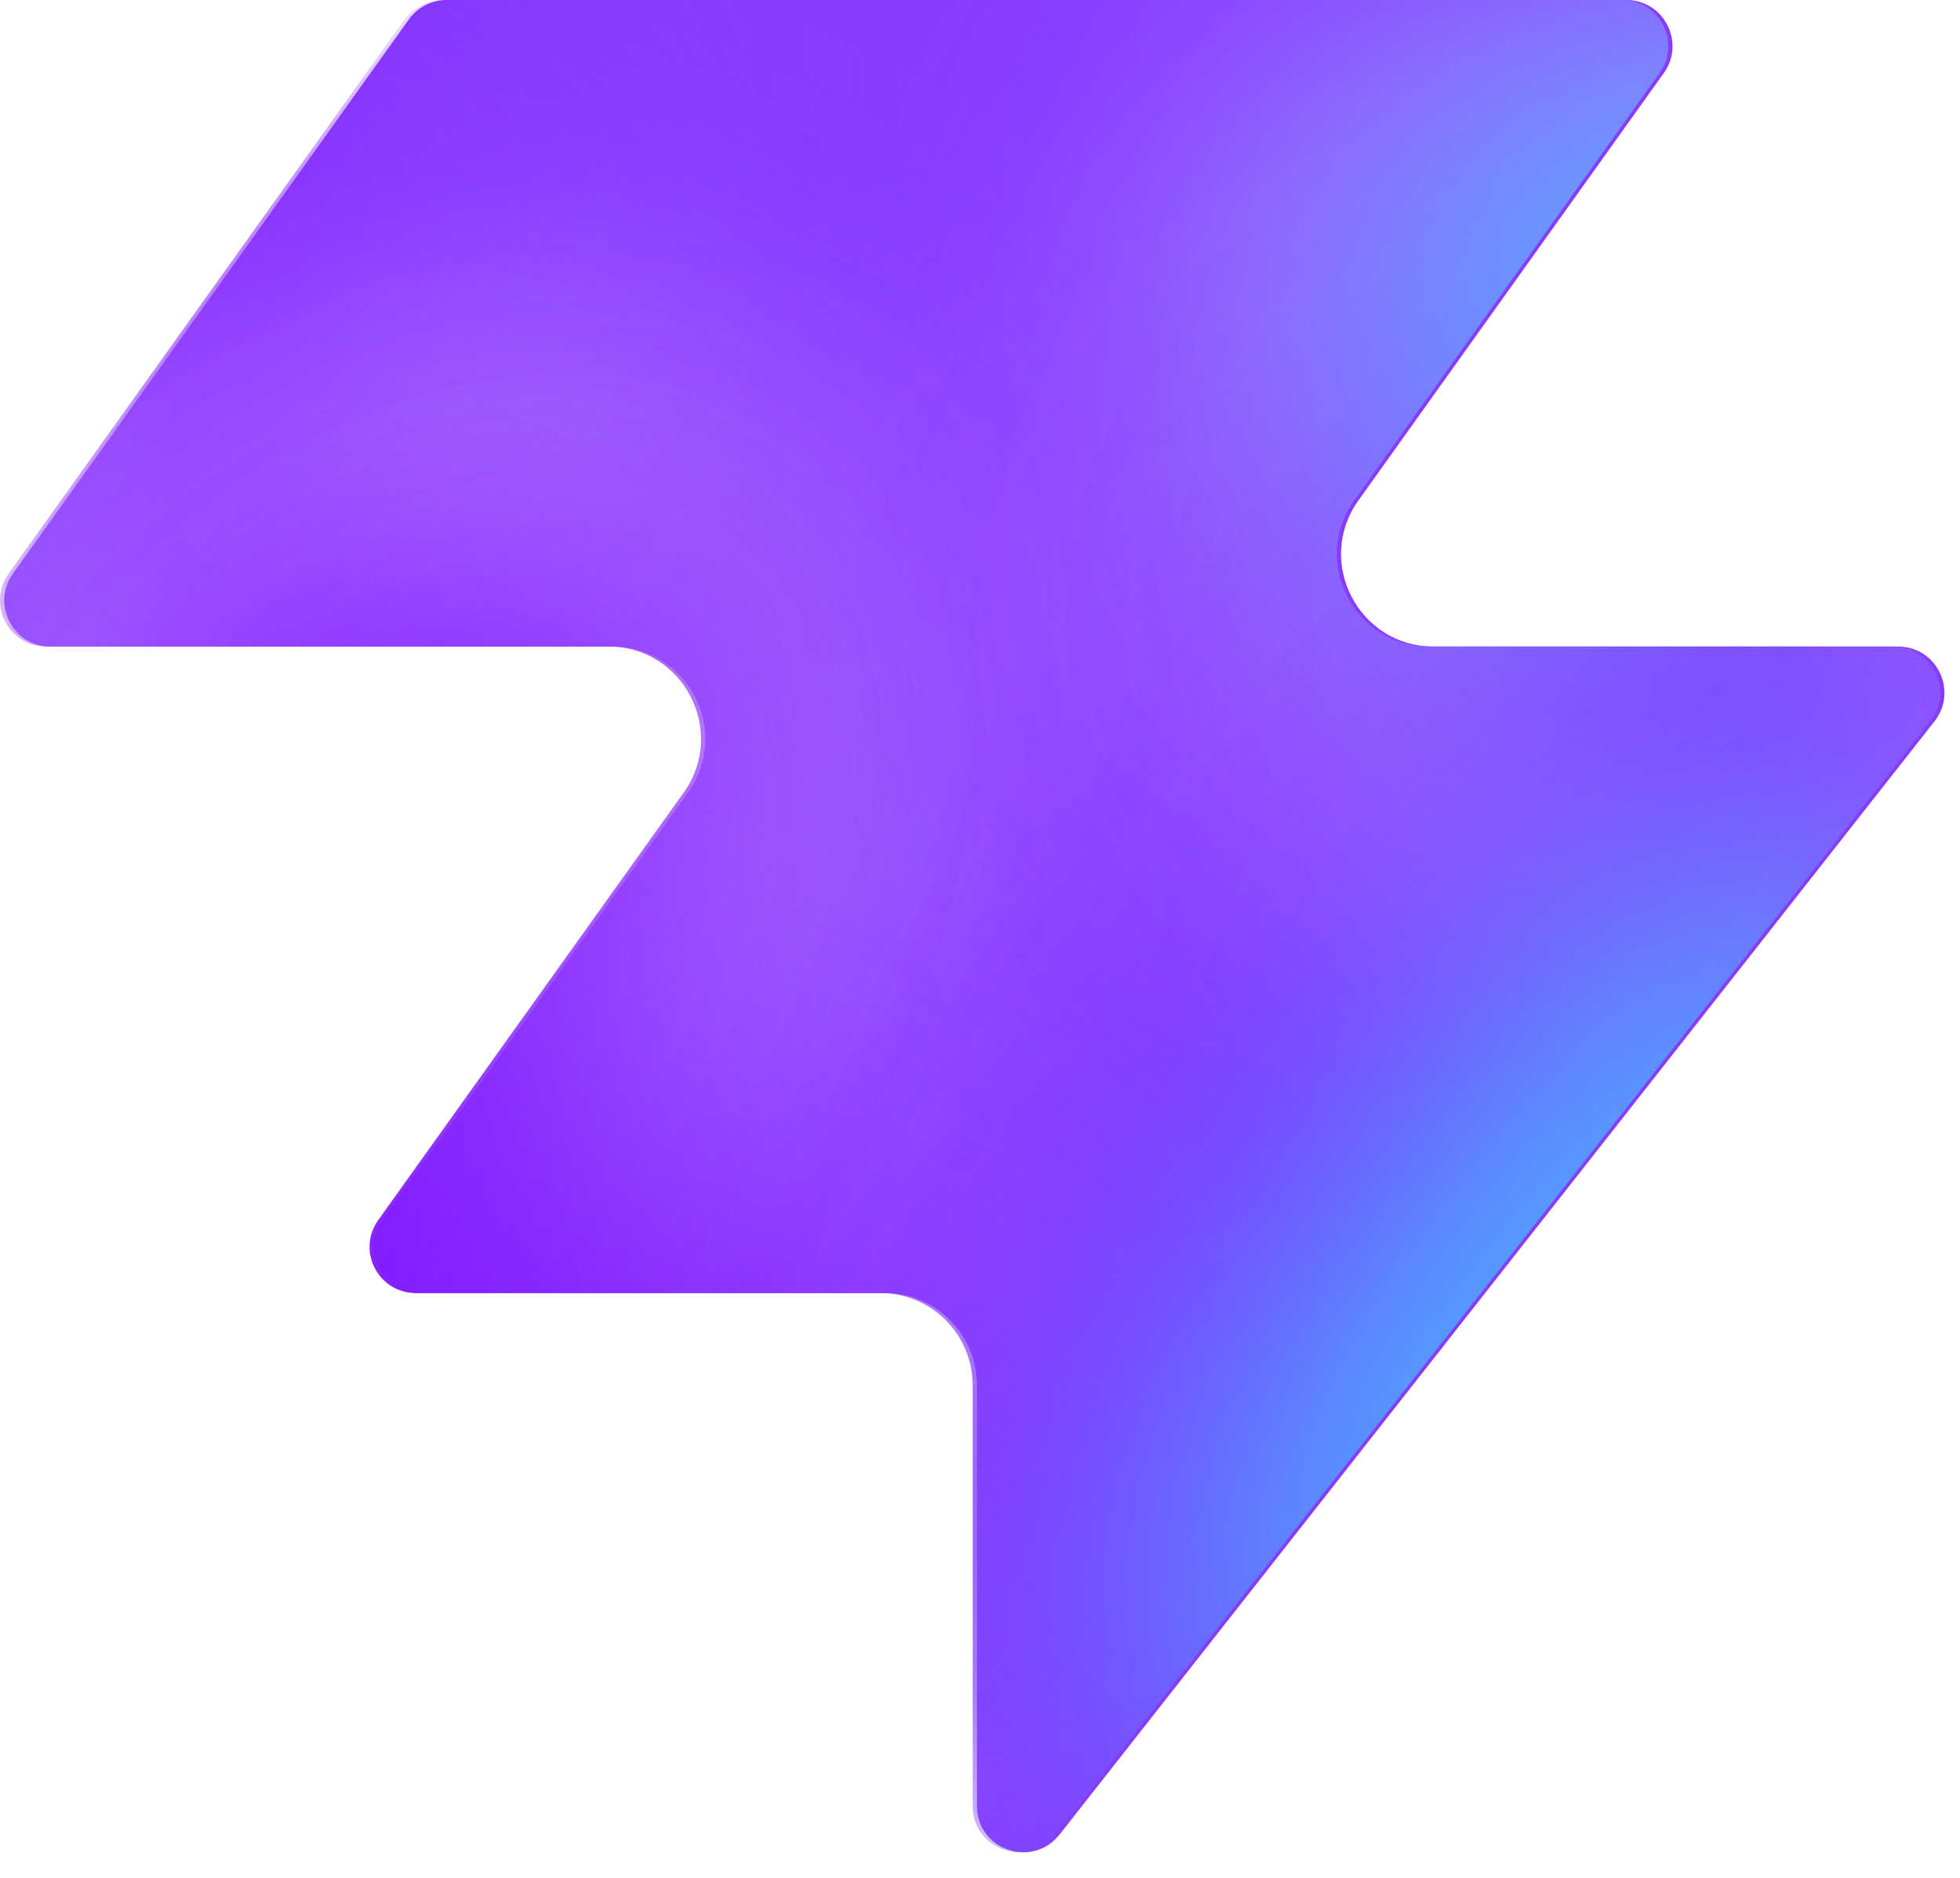
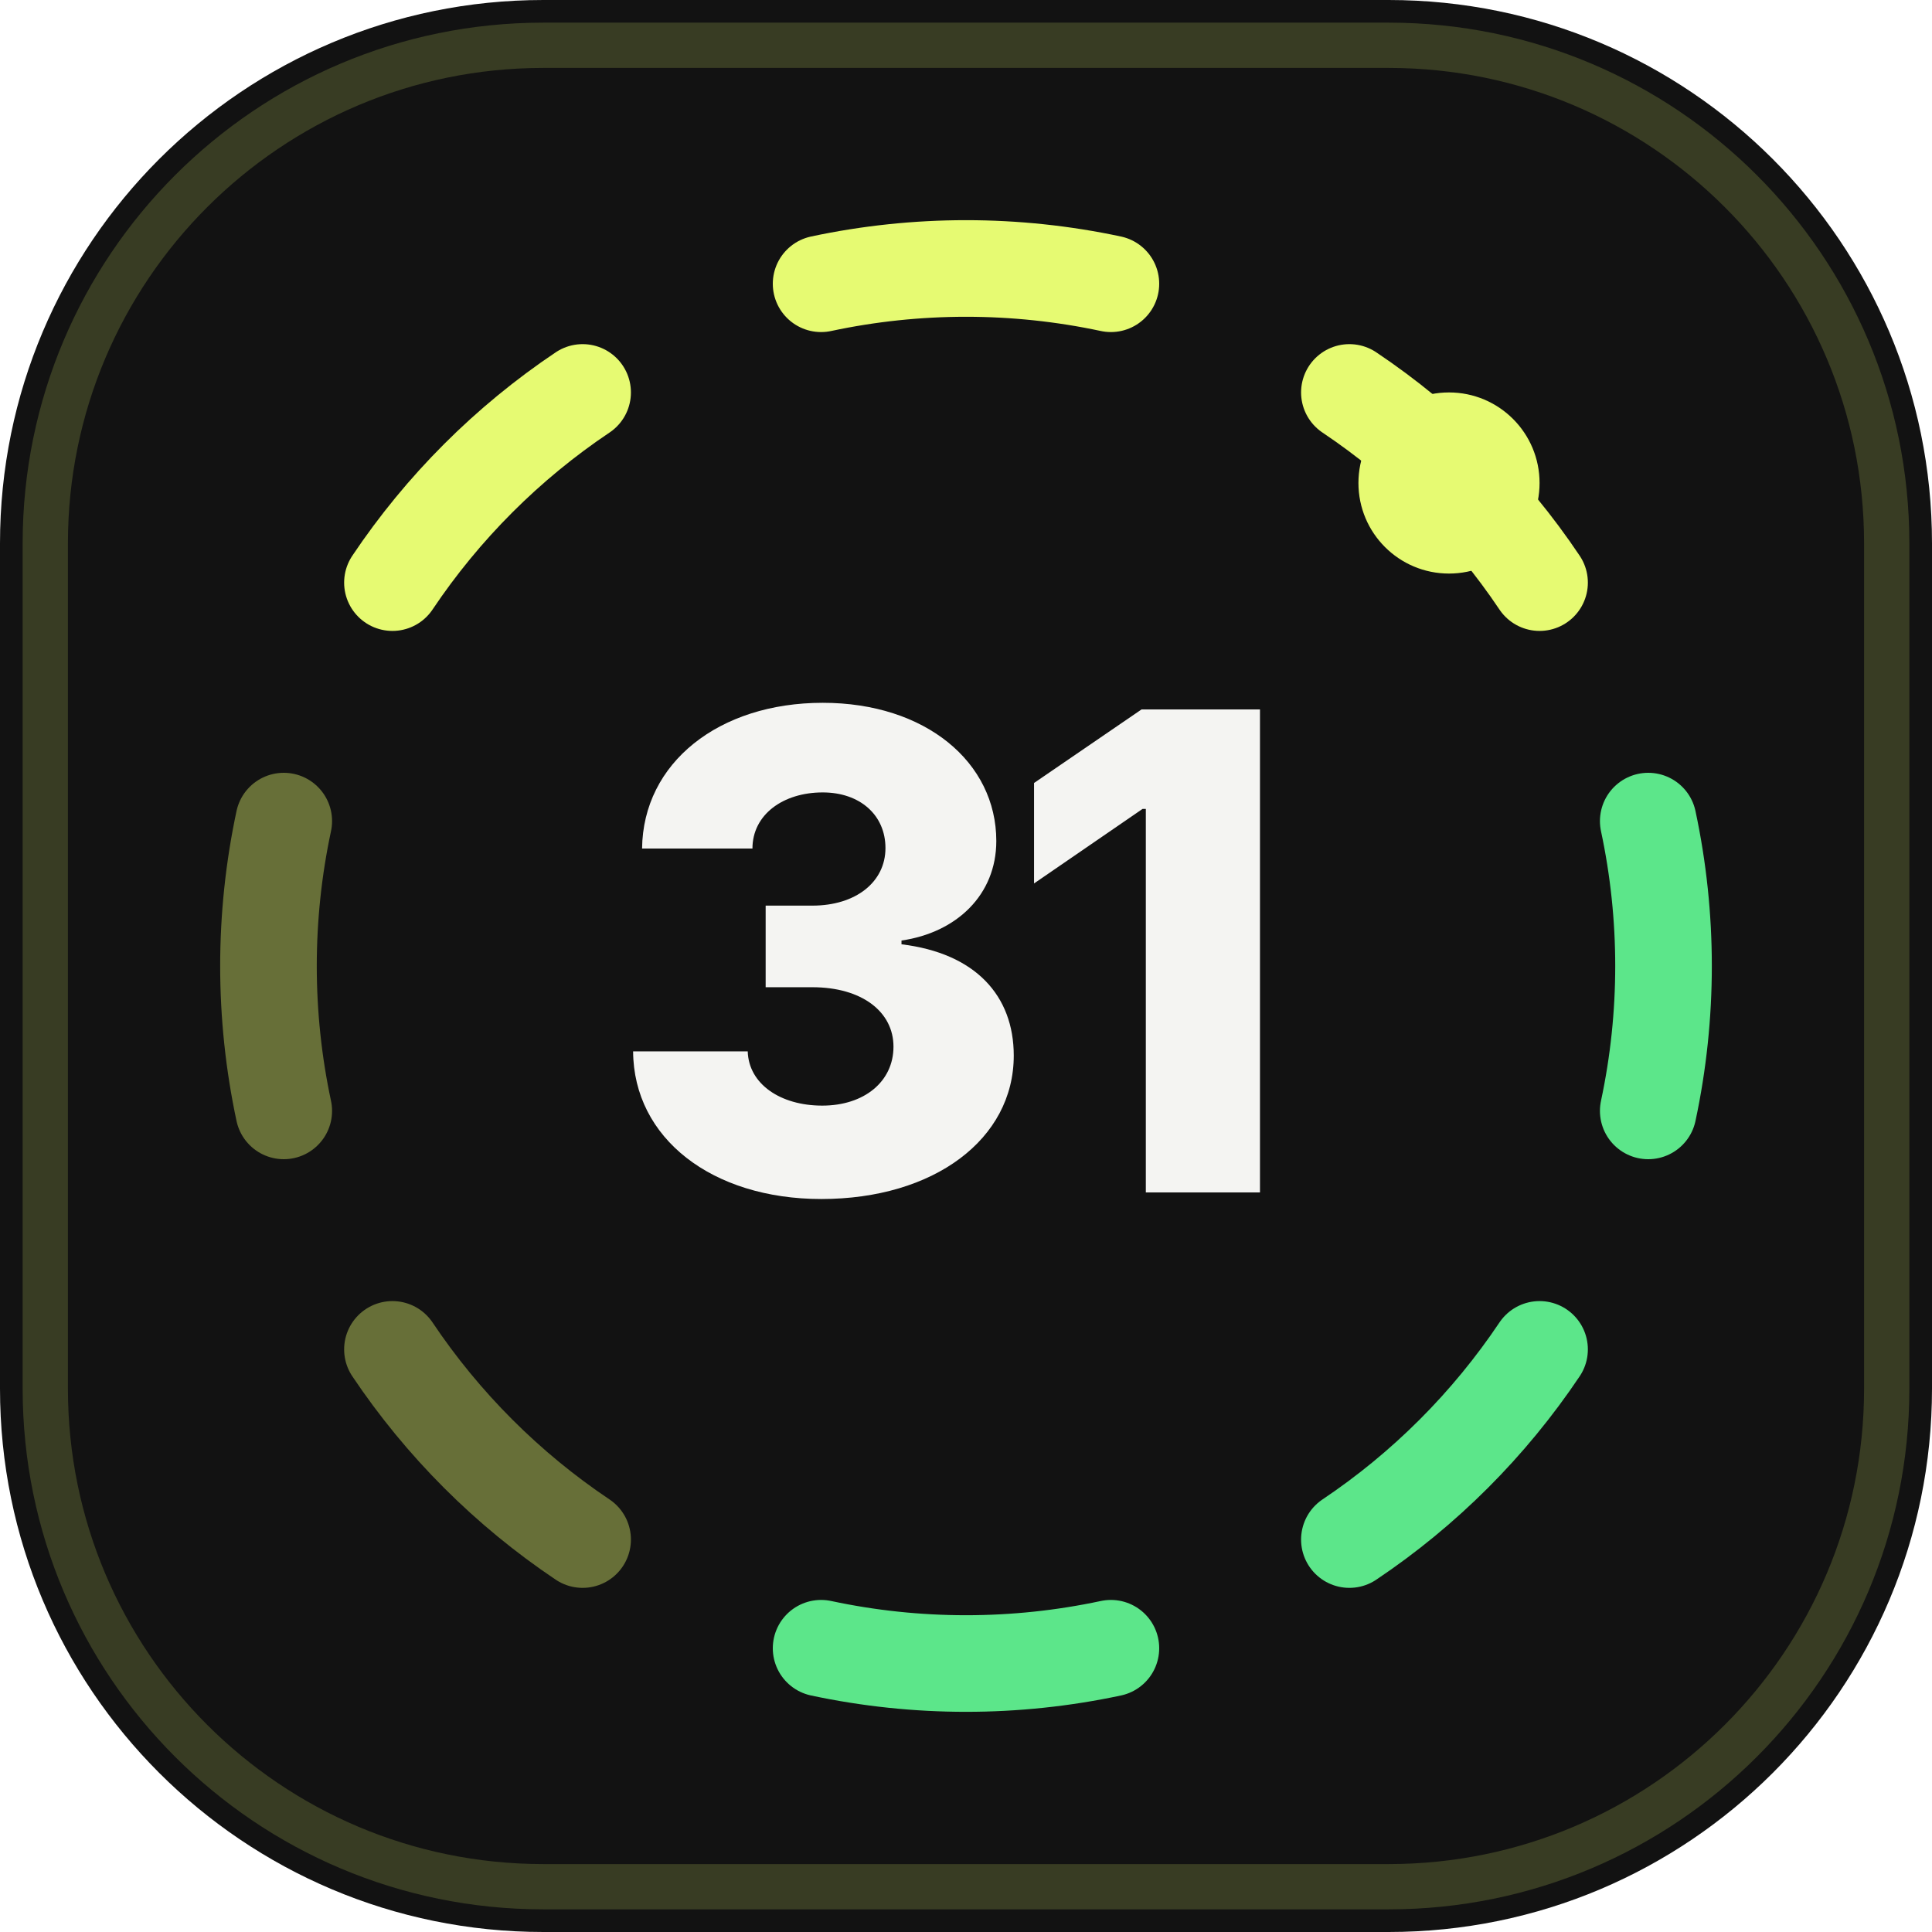
- <svg xmlns="http://www.w3.org/2000/svg" width="48" height="46" fill="none" viewBox="0 0 48 46">
-   <path fill="#863bff" d="M25.946 44.938c-.664.845-2.021.375-2.021-.698V33.937a2.26 2.26 0 0 0-2.262-2.262H10.287c-.92 0-1.456-1.04-.92-1.788l7.48-10.471c1.07-1.497 0-3.578-1.842-3.578H1.237c-.92 0-1.456-1.04-.92-1.788L10.013.474c.214-.297.556-.474.92-.474h28.894c.92 0 1.456 1.04.92 1.788l-7.48 10.471c-1.07 1.498 0 3.579 1.842 3.579h11.377c.943 0 1.473 1.088.89 1.83L25.947 44.94z" style="fill:#863bff;fill:color(display-p3 .525 .23 1);fill-opacity:1" />
-   <mask id="a" width="48" height="46" x="0" y="0" maskUnits="userSpaceOnUse" style="mask-type:alpha">
-     <path fill="#000" d="M25.842 44.938c-.664.844-2.021.375-2.021-.698V33.937a2.26 2.26 0 0 0-2.262-2.262H10.183c-.92 0-1.456-1.04-.92-1.788l7.48-10.471c1.07-1.498 0-3.579-1.842-3.579H1.133c-.92 0-1.456-1.04-.92-1.787L9.91.473c.214-.297.556-.474.92-.474h28.894c.92 0 1.456 1.04.92 1.788l-7.48 10.471c-1.07 1.498 0 3.578 1.842 3.578h11.377c.943 0 1.473 1.088.89 1.832L25.843 44.94z" style="fill:#000;fill-opacity:1" />
-   </mask>
-   <g mask="url(#a)">
-     <g filter="url(#b)">
-       <ellipse cx="5.508" cy="14.704" fill="#ede6ff" rx="5.508" ry="14.704" style="fill:#ede6ff;fill:color(display-p3 .927 .903 1);fill-opacity:1" transform="matrix(.00324 1 1 -.00324 -4.47 31.516)" />
-     </g>
-     <g filter="url(#c)">
-       <ellipse cx="10.399" cy="29.851" fill="#ede6ff" rx="10.399" ry="29.851" style="fill:#ede6ff;fill:color(display-p3 .927 .903 1);fill-opacity:1" transform="matrix(.00324 1 1 -.00324 -39.328 7.883)" />
-     </g>
-     <g filter="url(#d)">
-       <ellipse cx="5.508" cy="30.487" fill="#7e14ff" rx="5.508" ry="30.487" style="fill:#7e14ff;fill:color(display-p3 .492 .077 1);fill-opacity:1" transform="rotate(89.814 -25.913 -14.639)scale(1 -1)" />
-     </g>
-     <g filter="url(#e)">
-       <ellipse cx="5.508" cy="30.599" fill="#7e14ff" rx="5.508" ry="30.599" style="fill:#7e14ff;fill:color(display-p3 .492 .077 1);fill-opacity:1" transform="rotate(89.814 -32.644 -3.334)scale(1 -1)" />
-     </g>
-     <g filter="url(#f)">
-       <ellipse cx="5.508" cy="30.599" fill="#7e14ff" rx="5.508" ry="30.599" style="fill:#7e14ff;fill:color(display-p3 .492 .077 1);fill-opacity:1" transform="matrix(.00324 1 1 -.00324 -34.34 30.47)" />
-     </g>
-     <g filter="url(#g)">
-       <ellipse cx="14.072" cy="22.078" fill="#ede6ff" rx="14.072" ry="22.078" style="fill:#ede6ff;fill:color(display-p3 .927 .903 1);fill-opacity:1" transform="rotate(93.35 24.506 48.493)scale(-1 1)" />
-     </g>
-     <g filter="url(#h)">
-       <ellipse cx="3.47" cy="21.501" fill="#7e14ff" rx="3.47" ry="21.501" style="fill:#7e14ff;fill:color(display-p3 .492 .077 1);fill-opacity:1" transform="rotate(89.009 28.708 47.59)scale(-1 1)" />
-     </g>
-     <g filter="url(#i)">
-       <ellipse cx="3.47" cy="21.501" fill="#7e14ff" rx="3.47" ry="21.501" style="fill:#7e14ff;fill:color(display-p3 .492 .077 1);fill-opacity:1" transform="rotate(89.009 28.708 47.59)scale(-1 1)" />
-     </g>
-     <g filter="url(#j)">
-       <ellipse cx=".387" cy="8.972" fill="#7e14ff" rx="4.407" ry="29.108" style="fill:#7e14ff;fill:color(display-p3 .492 .077 1);fill-opacity:1" transform="rotate(39.51 .387 8.972)" />
-     </g>
-     <g filter="url(#k)">
-       <ellipse cx="47.523" cy="-6.092" fill="#7e14ff" rx="4.407" ry="29.108" style="fill:#7e14ff;fill:color(display-p3 .492 .077 1);fill-opacity:1" transform="rotate(37.892 47.523 -6.092)" />
-     </g>
-     <g filter="url(#l)">
-       <ellipse cx="41.412" cy="6.333" fill="#47bfff" rx="5.971" ry="9.665" style="fill:#47bfff;fill:color(display-p3 .28 .748 1);fill-opacity:1" transform="rotate(37.892 41.412 6.333)" />
-     </g>
-     <g filter="url(#m)">
-       <ellipse cx="-1.879" cy="38.332" fill="#7e14ff" rx="4.407" ry="29.108" style="fill:#7e14ff;fill:color(display-p3 .492 .077 1);fill-opacity:1" transform="rotate(37.892 -1.88 38.332)" />
-     </g>
-     <g filter="url(#n)">
-       <ellipse cx="-1.879" cy="38.332" fill="#7e14ff" rx="4.407" ry="29.108" style="fill:#7e14ff;fill:color(display-p3 .492 .077 1);fill-opacity:1" transform="rotate(37.892 -1.88 38.332)" />
-     </g>
-     <g filter="url(#o)">
-       <ellipse cx="35.651" cy="29.907" fill="#7e14ff" rx="4.407" ry="29.108" style="fill:#7e14ff;fill:color(display-p3 .492 .077 1);fill-opacity:1" transform="rotate(37.892 35.651 29.907)" />
-     </g>
-     <g filter="url(#p)">
-       <ellipse cx="38.418" cy="32.4" fill="#47bfff" rx="5.971" ry="15.297" style="fill:#47bfff;fill:color(display-p3 .28 .748 1);fill-opacity:1" transform="rotate(37.892 38.418 32.4)" />
-     </g>
+ <svg xmlns="http://www.w3.org/2000/svg" viewBox="0 0 64 64" fill="none">
+   <rect width="64" height="64" rx="18" fill="#121212" />
+   <rect x="1.5" y="1.5" width="61" height="61" rx="16.5" stroke="#E6FA72" stroke-opacity="0.18" stroke-width="1.5" />
+   <g stroke-linecap="round" stroke-width="3.2">
+     <path d="M27.2 9.4 A23 23 0 0 1 36.8 9.4" stroke="#E6FA72" />
+     <path d="M44.7 13.0 A23 23 0 0 1 51.0 19.3" stroke="#E6FA72" />
+     <path d="M54.6 27.2 A23 23 0 0 1 54.6 36.8" stroke="#5CE68A" />
+     <path d="M51.0 44.7 A23 23 0 0 1 44.7 51.0" stroke="#5CE68A" />
+     <path d="M36.8 54.6 A23 23 0 0 1 27.2 54.6" stroke="#5CE68A" />
+     <path d="M19.3 51.0 A23 23 0 0 1 13.0 44.7" stroke="#E6FA72" stroke-opacity="0.4" />
+     <path d="M9.4 36.8 A23 23 0 0 1 9.4 27.2" stroke="#E6FA72" stroke-opacity="0.4" />
+     <path d="M13.0 19.3 A23 23 0 0 1 19.3 13.0" stroke="#E6FA72" />
  </g>
-   <defs>
-     <filter id="b" width="60.045" height="41.654" x="-19.77" y="16.149" color-interpolation-filters="sRGB" filterUnits="userSpaceOnUse">
-       <feFlood flood-opacity="0" result="BackgroundImageFix" />
-       <feBlend in="SourceGraphic" in2="BackgroundImageFix" result="shape" />
-       <feGaussianBlur result="effect1_foregroundBlur_2002_17158" stdDeviation="7.659" />
-     </filter>
-     <filter id="c" width="90.34" height="51.437" x="-54.613" y="-7.533" color-interpolation-filters="sRGB" filterUnits="userSpaceOnUse">
-       <feFlood flood-opacity="0" result="BackgroundImageFix" />
-       <feBlend in="SourceGraphic" in2="BackgroundImageFix" result="shape" />
-       <feGaussianBlur result="effect1_foregroundBlur_2002_17158" stdDeviation="7.659" />
-     </filter>
-     <filter id="d" width="79.355" height="29.4" x="-49.64" y="2.03" color-interpolation-filters="sRGB" filterUnits="userSpaceOnUse">
-       <feFlood flood-opacity="0" result="BackgroundImageFix" />
-       <feBlend in="SourceGraphic" in2="BackgroundImageFix" result="shape" />
-       <feGaussianBlur result="effect1_foregroundBlur_2002_17158" stdDeviation="4.596" />
-     </filter>
-     <filter id="e" width="79.579" height="29.4" x="-45.045" y="20.029" color-interpolation-filters="sRGB" filterUnits="userSpaceOnUse">
-       <feFlood flood-opacity="0" result="BackgroundImageFix" />
-       <feBlend in="SourceGraphic" in2="BackgroundImageFix" result="shape" />
-       <feGaussianBlur result="effect1_foregroundBlur_2002_17158" stdDeviation="4.596" />
-     </filter>
-     <filter id="f" width="79.579" height="29.4" x="-43.513" y="21.178" color-interpolation-filters="sRGB" filterUnits="userSpaceOnUse">
-       <feFlood flood-opacity="0" result="BackgroundImageFix" />
-       <feBlend in="SourceGraphic" in2="BackgroundImageFix" result="shape" />
-       <feGaussianBlur result="effect1_foregroundBlur_2002_17158" stdDeviation="4.596" />
-     </filter>
-     <filter id="g" width="74.749" height="58.852" x="15.756" y="-17.901" color-interpolation-filters="sRGB" filterUnits="userSpaceOnUse">
-       <feFlood flood-opacity="0" result="BackgroundImageFix" />
-       <feBlend in="SourceGraphic" in2="BackgroundImageFix" result="shape" />
-       <feGaussianBlur result="effect1_foregroundBlur_2002_17158" stdDeviation="7.659" />
-     </filter>
-     <filter id="h" width="61.377" height="25.362" x="23.548" y="2.284" color-interpolation-filters="sRGB" filterUnits="userSpaceOnUse">
-       <feFlood flood-opacity="0" result="BackgroundImageFix" />
-       <feBlend in="SourceGraphic" in2="BackgroundImageFix" result="shape" />
-       <feGaussianBlur result="effect1_foregroundBlur_2002_17158" stdDeviation="4.596" />
-     </filter>
-     <filter id="i" width="61.377" height="25.362" x="23.548" y="2.284" color-interpolation-filters="sRGB" filterUnits="userSpaceOnUse">
-       <feFlood flood-opacity="0" result="BackgroundImageFix" />
-       <feBlend in="SourceGraphic" in2="BackgroundImageFix" result="shape" />
-       <feGaussianBlur result="effect1_foregroundBlur_2002_17158" stdDeviation="4.596" />
-     </filter>
-     <filter id="j" width="56.045" height="63.649" x="-27.636" y="-22.853" color-interpolation-filters="sRGB" filterUnits="userSpaceOnUse">
-       <feFlood flood-opacity="0" result="BackgroundImageFix" />
-       <feBlend in="SourceGraphic" in2="BackgroundImageFix" result="shape" />
-       <feGaussianBlur result="effect1_foregroundBlur_2002_17158" stdDeviation="4.596" />
-     </filter>
-     <filter id="k" width="54.814" height="64.646" x="20.116" y="-38.415" color-interpolation-filters="sRGB" filterUnits="userSpaceOnUse">
-       <feFlood flood-opacity="0" result="BackgroundImageFix" />
-       <feBlend in="SourceGraphic" in2="BackgroundImageFix" result="shape" />
-       <feGaussianBlur result="effect1_foregroundBlur_2002_17158" stdDeviation="4.596" />
-     </filter>
-     <filter id="l" width="33.541" height="35.313" x="24.641" y="-11.323" color-interpolation-filters="sRGB" filterUnits="userSpaceOnUse">
-       <feFlood flood-opacity="0" result="BackgroundImageFix" />
-       <feBlend in="SourceGraphic" in2="BackgroundImageFix" result="shape" />
-       <feGaussianBlur result="effect1_foregroundBlur_2002_17158" stdDeviation="4.596" />
-     </filter>
-     <filter id="m" width="54.814" height="64.646" x="-29.286" y="6.009" color-interpolation-filters="sRGB" filterUnits="userSpaceOnUse">
-       <feFlood flood-opacity="0" result="BackgroundImageFix" />
-       <feBlend in="SourceGraphic" in2="BackgroundImageFix" result="shape" />
-       <feGaussianBlur result="effect1_foregroundBlur_2002_17158" stdDeviation="4.596" />
-     </filter>
-     <filter id="n" width="54.814" height="64.646" x="-29.286" y="6.009" color-interpolation-filters="sRGB" filterUnits="userSpaceOnUse">
-       <feFlood flood-opacity="0" result="BackgroundImageFix" />
-       <feBlend in="SourceGraphic" in2="BackgroundImageFix" result="shape" />
-       <feGaussianBlur result="effect1_foregroundBlur_2002_17158" stdDeviation="4.596" />
-     </filter>
-     <filter id="o" width="54.814" height="64.646" x="8.244" y="-2.416" color-interpolation-filters="sRGB" filterUnits="userSpaceOnUse">
-       <feFlood flood-opacity="0" result="BackgroundImageFix" />
-       <feBlend in="SourceGraphic" in2="BackgroundImageFix" result="shape" />
-       <feGaussianBlur result="effect1_foregroundBlur_2002_17158" stdDeviation="4.596" />
-     </filter>
-     <filter id="p" width="39.409" height="43.623" x="18.713" y="10.588" color-interpolation-filters="sRGB" filterUnits="userSpaceOnUse">
-       <feFlood flood-opacity="0" result="BackgroundImageFix" />
-       <feBlend in="SourceGraphic" in2="BackgroundImageFix" result="shape" />
-       <feGaussianBlur result="effect1_foregroundBlur_2002_17158" stdDeviation="4.596" />
-     </filter>
-   </defs>
+   <text x="31.5" y="39.5" text-anchor="middle" fill="#F4F4F2" font-family="system-ui, -apple-system, 'Segoe UI', sans-serif" font-size="22" font-weight="800" letter-spacing="-1.2">31</text>
+   <circle cx="48" cy="16" r="3" fill="#E6FA72" />
</svg>
